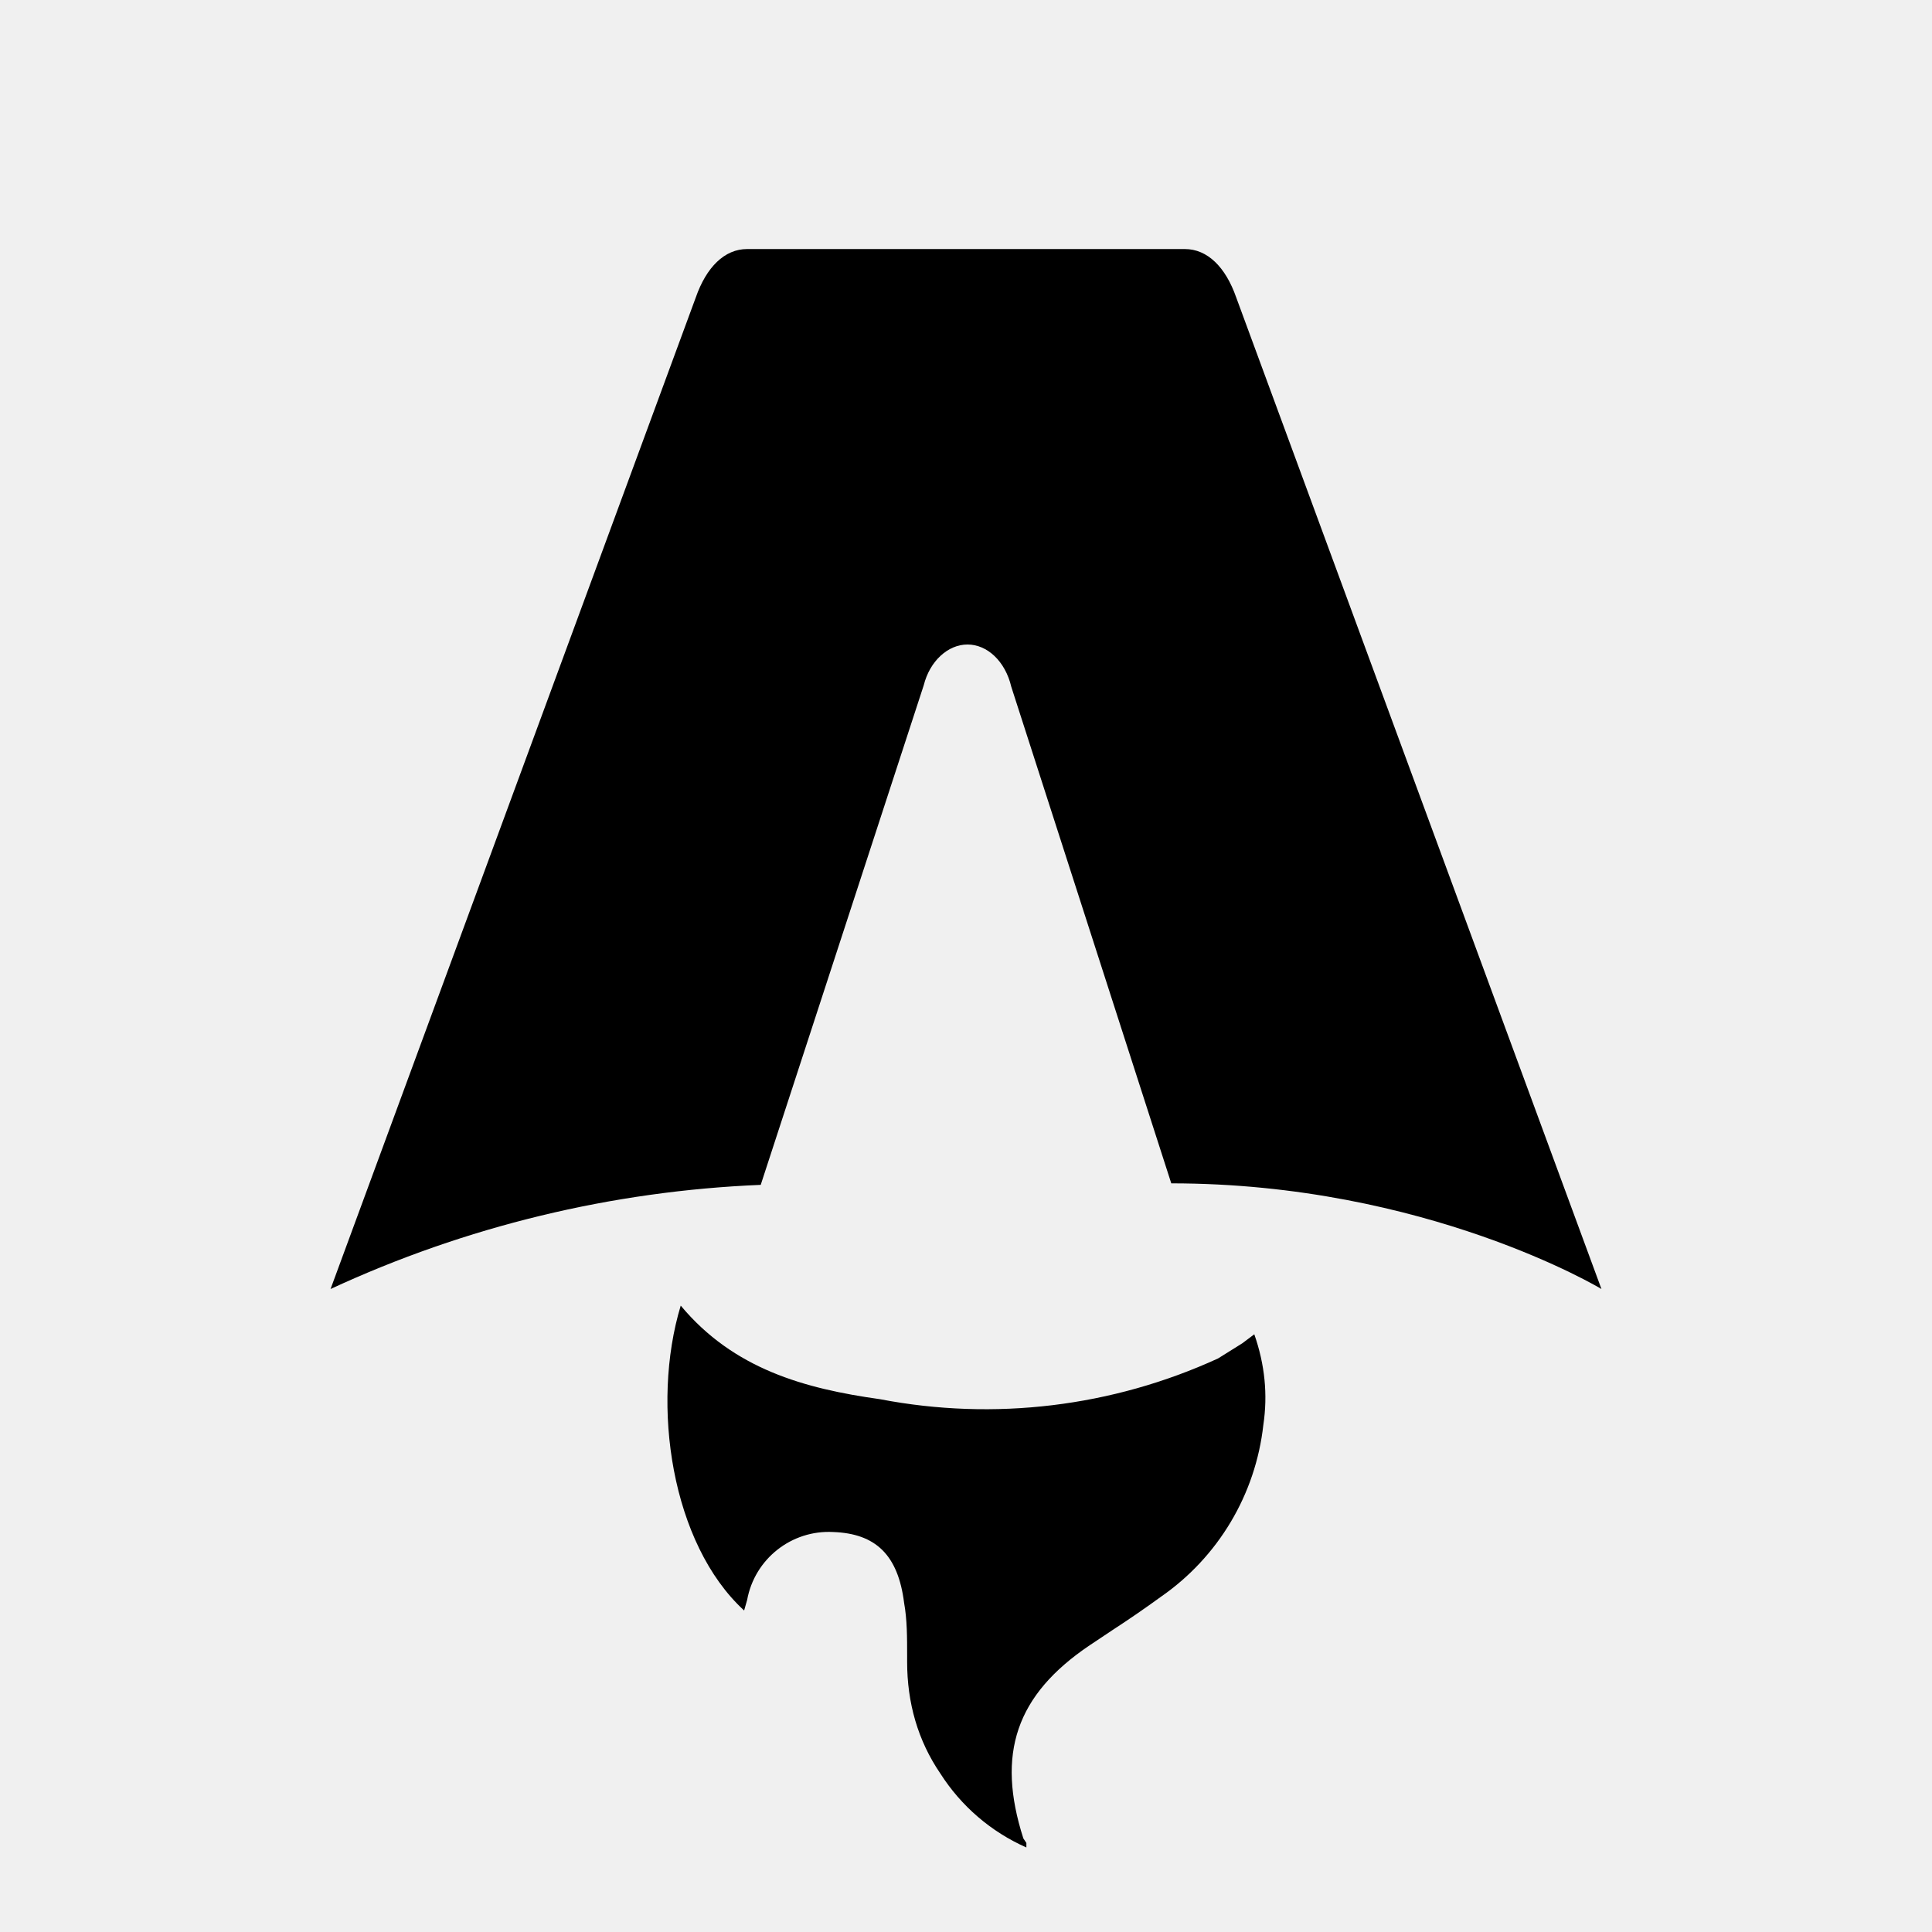
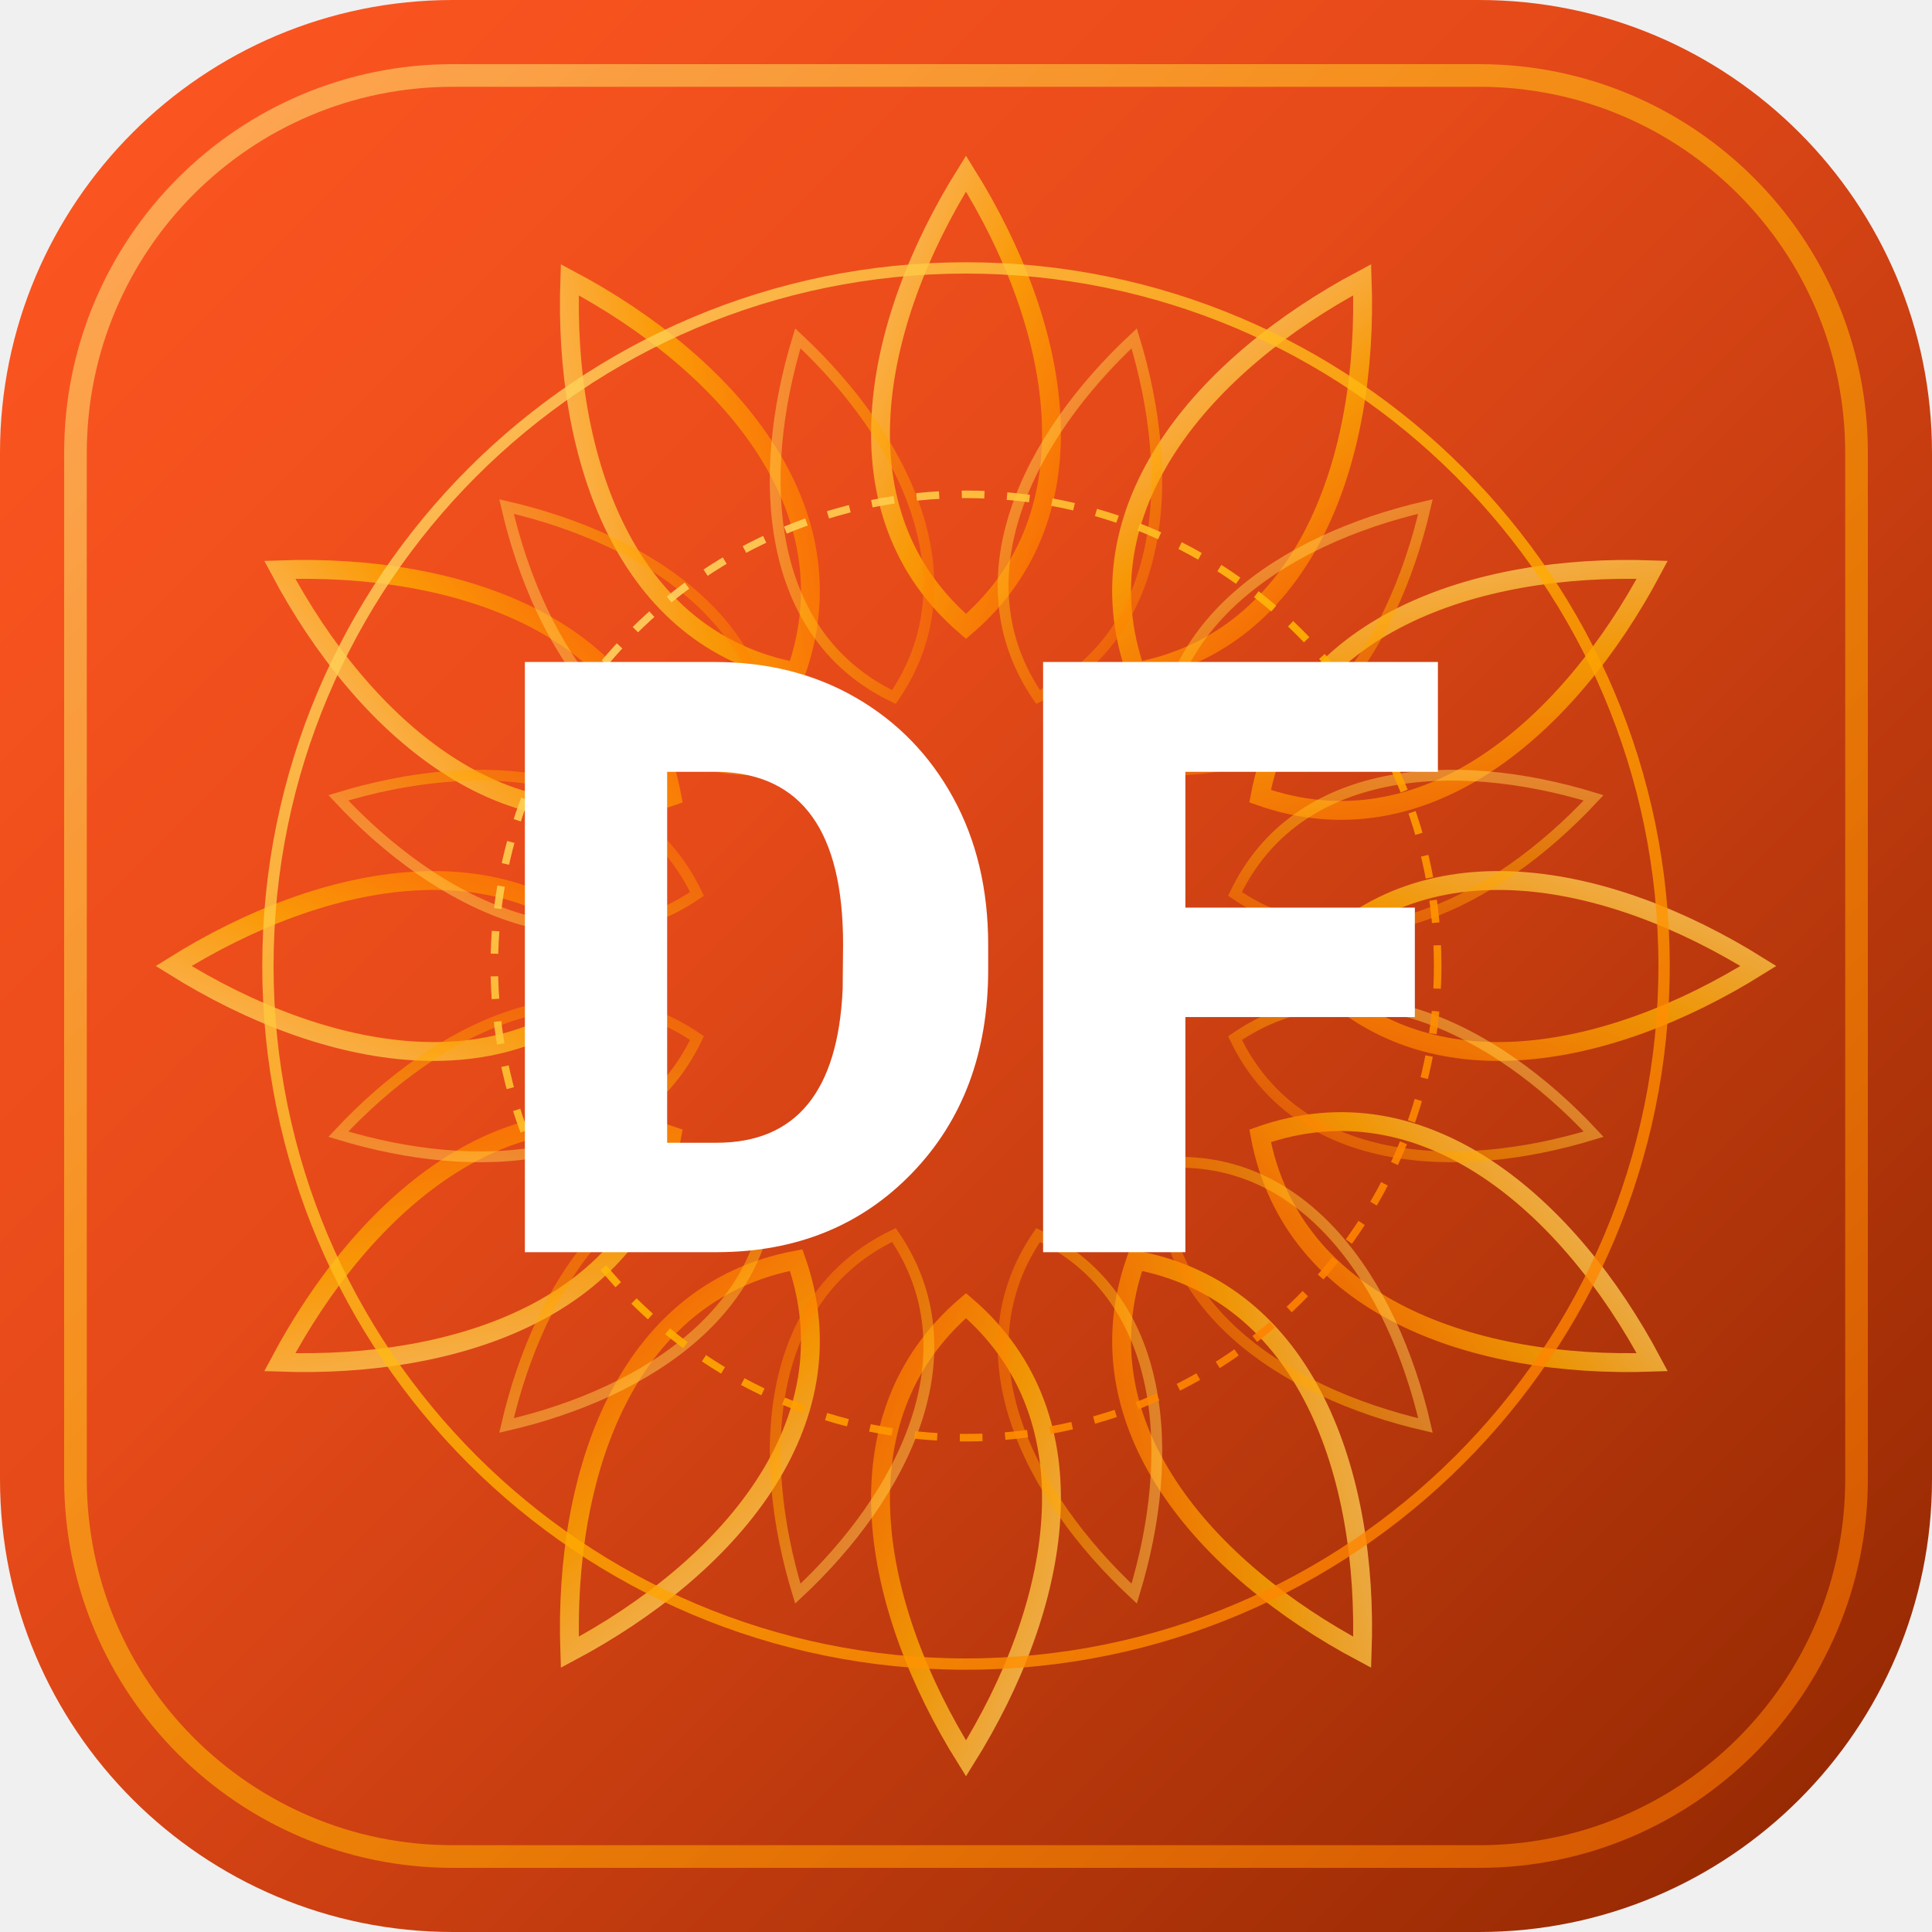
- <svg xmlns="http://www.w3.org/2000/svg" fill="none" viewBox="0 0 128 128">
-   <path d="M50.4 78.5a75.1 75.1 0 0 0-28.5 6.9l24.2-65.7c.7-2 1.9-3.2 3.4-3.2h29c1.5 0 2.7 1.2 3.4 3.2l24.2 65.7s-11.6-7-28.5-7L67 45.5c-.4-1.7-1.6-2.8-2.9-2.8-1.3 0-2.5 1.1-2.9 2.7L50.4 78.5Zm-1.1 28.2Zm-4.2-20.2c-2 6.6-.6 15.8 4.2 20.2a17.5 17.5 0 0 1 .2-.7 5.5 5.5 0 0 1 5.7-4.5c2.8.1 4.3 1.5 4.7 4.7.2 1.1.2 2.3.2 3.5v.4c0 2.7.7 5.2 2.2 7.4a13 13 0 0 0 5.7 4.9v-.3l-.2-.3c-1.8-5.6-.5-9.5 4.4-12.8l1.5-1a73 73 0 0 0 3.2-2.2 16 16 0 0 0 6.8-11.4c.3-2 .1-4-.6-6l-.8.6-1.6 1a37 37 0 0 1-22.4 2.7c-5-.7-9.7-2-13.2-6.2Z" />
-   <style>
-         path { fill: #000; }
-         @media (prefers-color-scheme: dark) {
-             path { fill: #FFF; }
-         }
-     </style>
+ <svg xmlns="http://www.w3.org/2000/svg" viewBox="0 0 512 512" width="100%" height="100%">
+   <defs>
+     <linearGradient id="marigold-base" x1="0%" y1="0%" x2="100%" y2="100%">
+       <stop offset="0%" stop-color="#FF5722" />
+       <stop offset="40%" stop-color="#E64A19" />
+       <stop offset="100%" stop-color="#8D2600" />
+     </linearGradient>
+     <linearGradient id="mandala-gold" x1="0%" y1="0%" x2="100%" y2="100%">
+       <stop offset="0%" stop-color="#FFE082" />
+       <stop offset="50%" stop-color="#FFB300" />
+       <stop offset="100%" stop-color="#FF6F00" />
+     </linearGradient>
+     <g id="lotus-petal-ring">
+       <path d="M 0,-210 C 25,-170 35,-120 0,-90 C -35,-120 -25,-170 0,-210 Z" />
+       <path d="M 0,-210 C 25,-170 35,-120 0,-90 C -35,-120 -25,-170 0,-210 Z" transform="rotate(30)" />
+       <path d="M 0,-210 C 25,-170 35,-120 0,-90 C -35,-120 -25,-170 0,-210 Z" transform="rotate(60)" />
+       <path d="M 0,-210 C 25,-170 35,-120 0,-90 C -35,-120 -25,-170 0,-210 Z" transform="rotate(90)" />
+       <path d="M 0,-210 C 25,-170 35,-120 0,-90 C -35,-120 -25,-170 0,-210 Z" transform="rotate(120)" />
+       <path d="M 0,-210 C 25,-170 35,-120 0,-90 C -35,-120 -25,-170 0,-210 Z" transform="rotate(150)" />
+       <path d="M 0,-210 C 25,-170 35,-120 0,-90 C -35,-120 -25,-170 0,-210 Z" transform="rotate(180)" />
+       <path d="M 0,-210 C 25,-170 35,-120 0,-90 C -35,-120 -25,-170 0,-210 Z" transform="rotate(210)" />
+       <path d="M 0,-210 C 25,-170 35,-120 0,-90 C -35,-120 -25,-170 0,-210 Z" transform="rotate(240)" />
+       <path d="M 0,-210 C 25,-170 35,-120 0,-90 C -35,-120 -25,-170 0,-210 Z" transform="rotate(270)" />
+       <path d="M 0,-210 C 25,-170 35,-120 0,-90 C -35,-120 -25,-170 0,-210 Z" transform="rotate(300)" />
+       <path d="M 0,-210 C 25,-170 35,-120 0,-90 C -35,-120 -25,-170 0,-210 Z" transform="rotate(330)" />
+     </g>
+   </defs>
+   <rect width="512" height="512" rx="120" fill="url(#marigold-base)" />
+   <rect x="20" y="20" width="472" height="472" rx="100" fill="none" stroke="url(#mandala-gold)" stroke-width="6" opacity="0.6" />
+   <g transform="translate(256, 256)">
+     <use href="#lotus-petal-ring" fill="none" stroke="url(#mandala-gold)" stroke-width="5" opacity="0.75" />
+     <use href="#lotus-petal-ring" fill="none" stroke="url(#mandala-gold)" stroke-width="3.5" opacity="0.5" transform="scale(0.82) rotate(15)" />
+     <circle r="185" stroke="url(#mandala-gold)" stroke-width="3" fill="none" opacity="0.8" />
+     <circle r="125" stroke="url(#mandala-gold)" stroke-width="2" stroke-dasharray="6 6" fill="none" opacity="0.9" />
+   </g>
+   <text x="50%" y="53%" font-family="system-ui, -apple-system, BlinkMacSystemFont, 'Segoe UI', Roboto, sans-serif" font-size="220" font-weight="900" letter-spacing="-5" fill="#FFFFFF" text-anchor="middle" dominant-baseline="middle" style="text-shadow: 0px 6px 16px rgba(0,0,0,0.5);">DF</text>
</svg>
